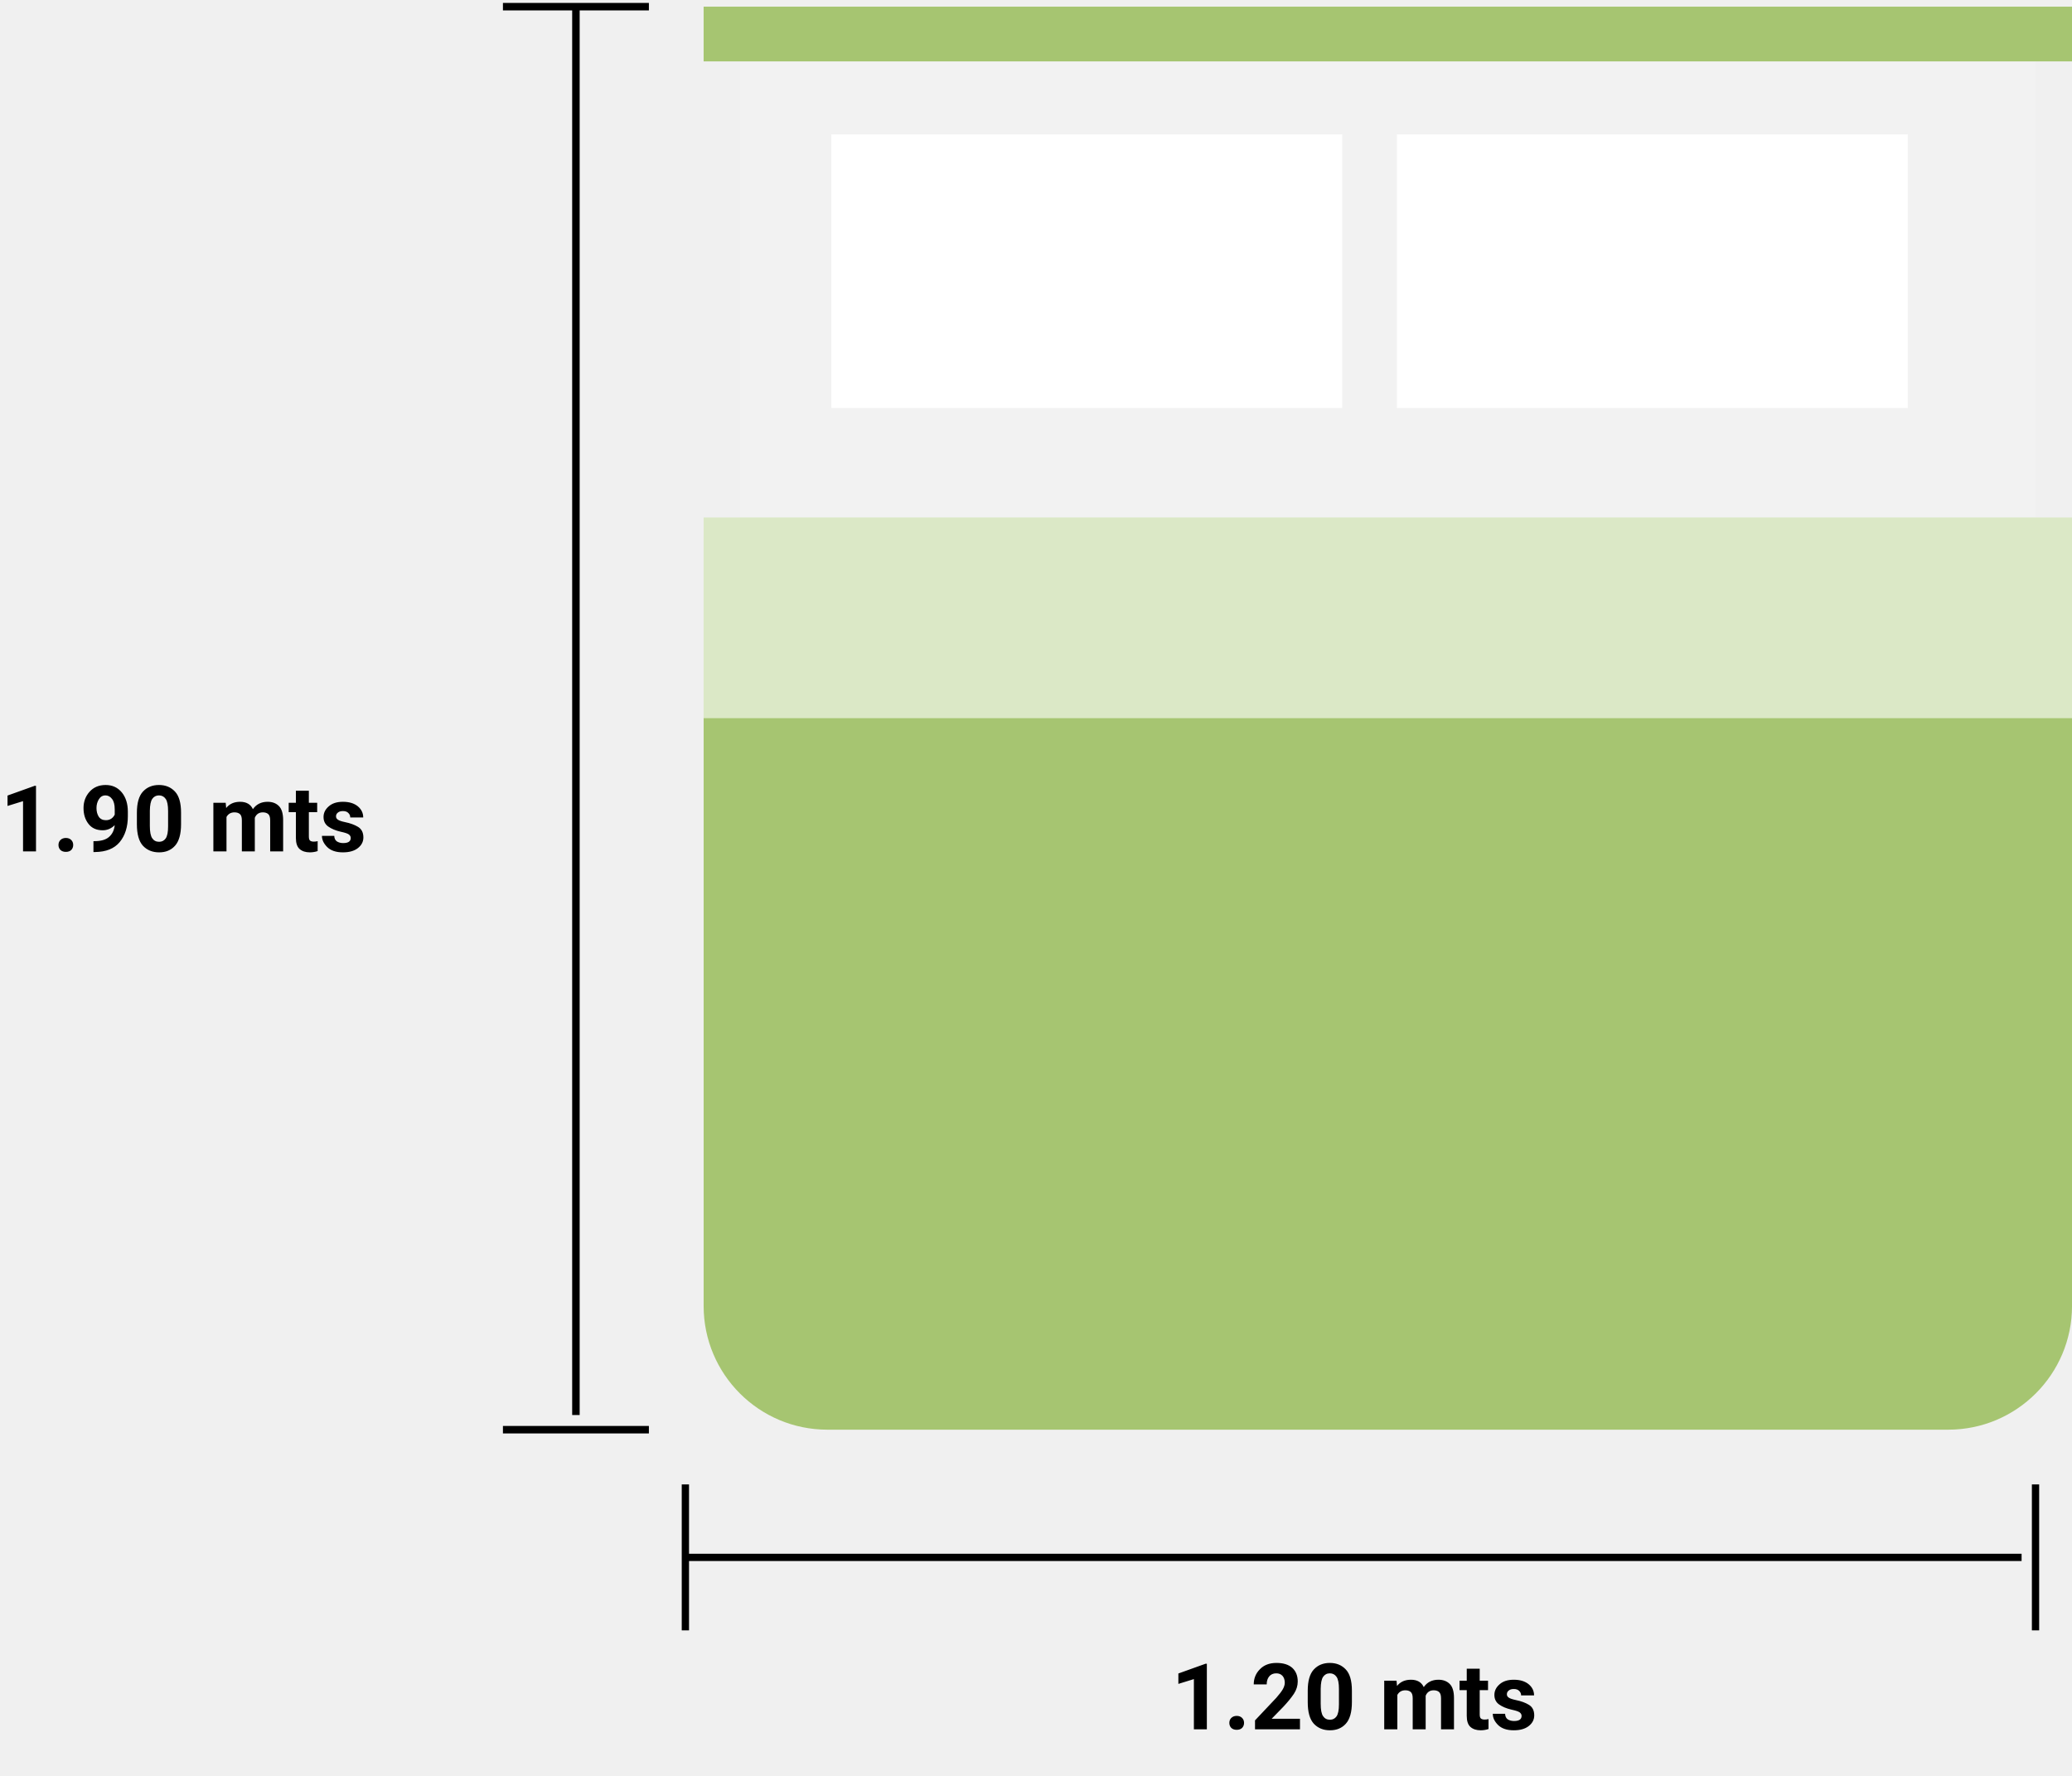
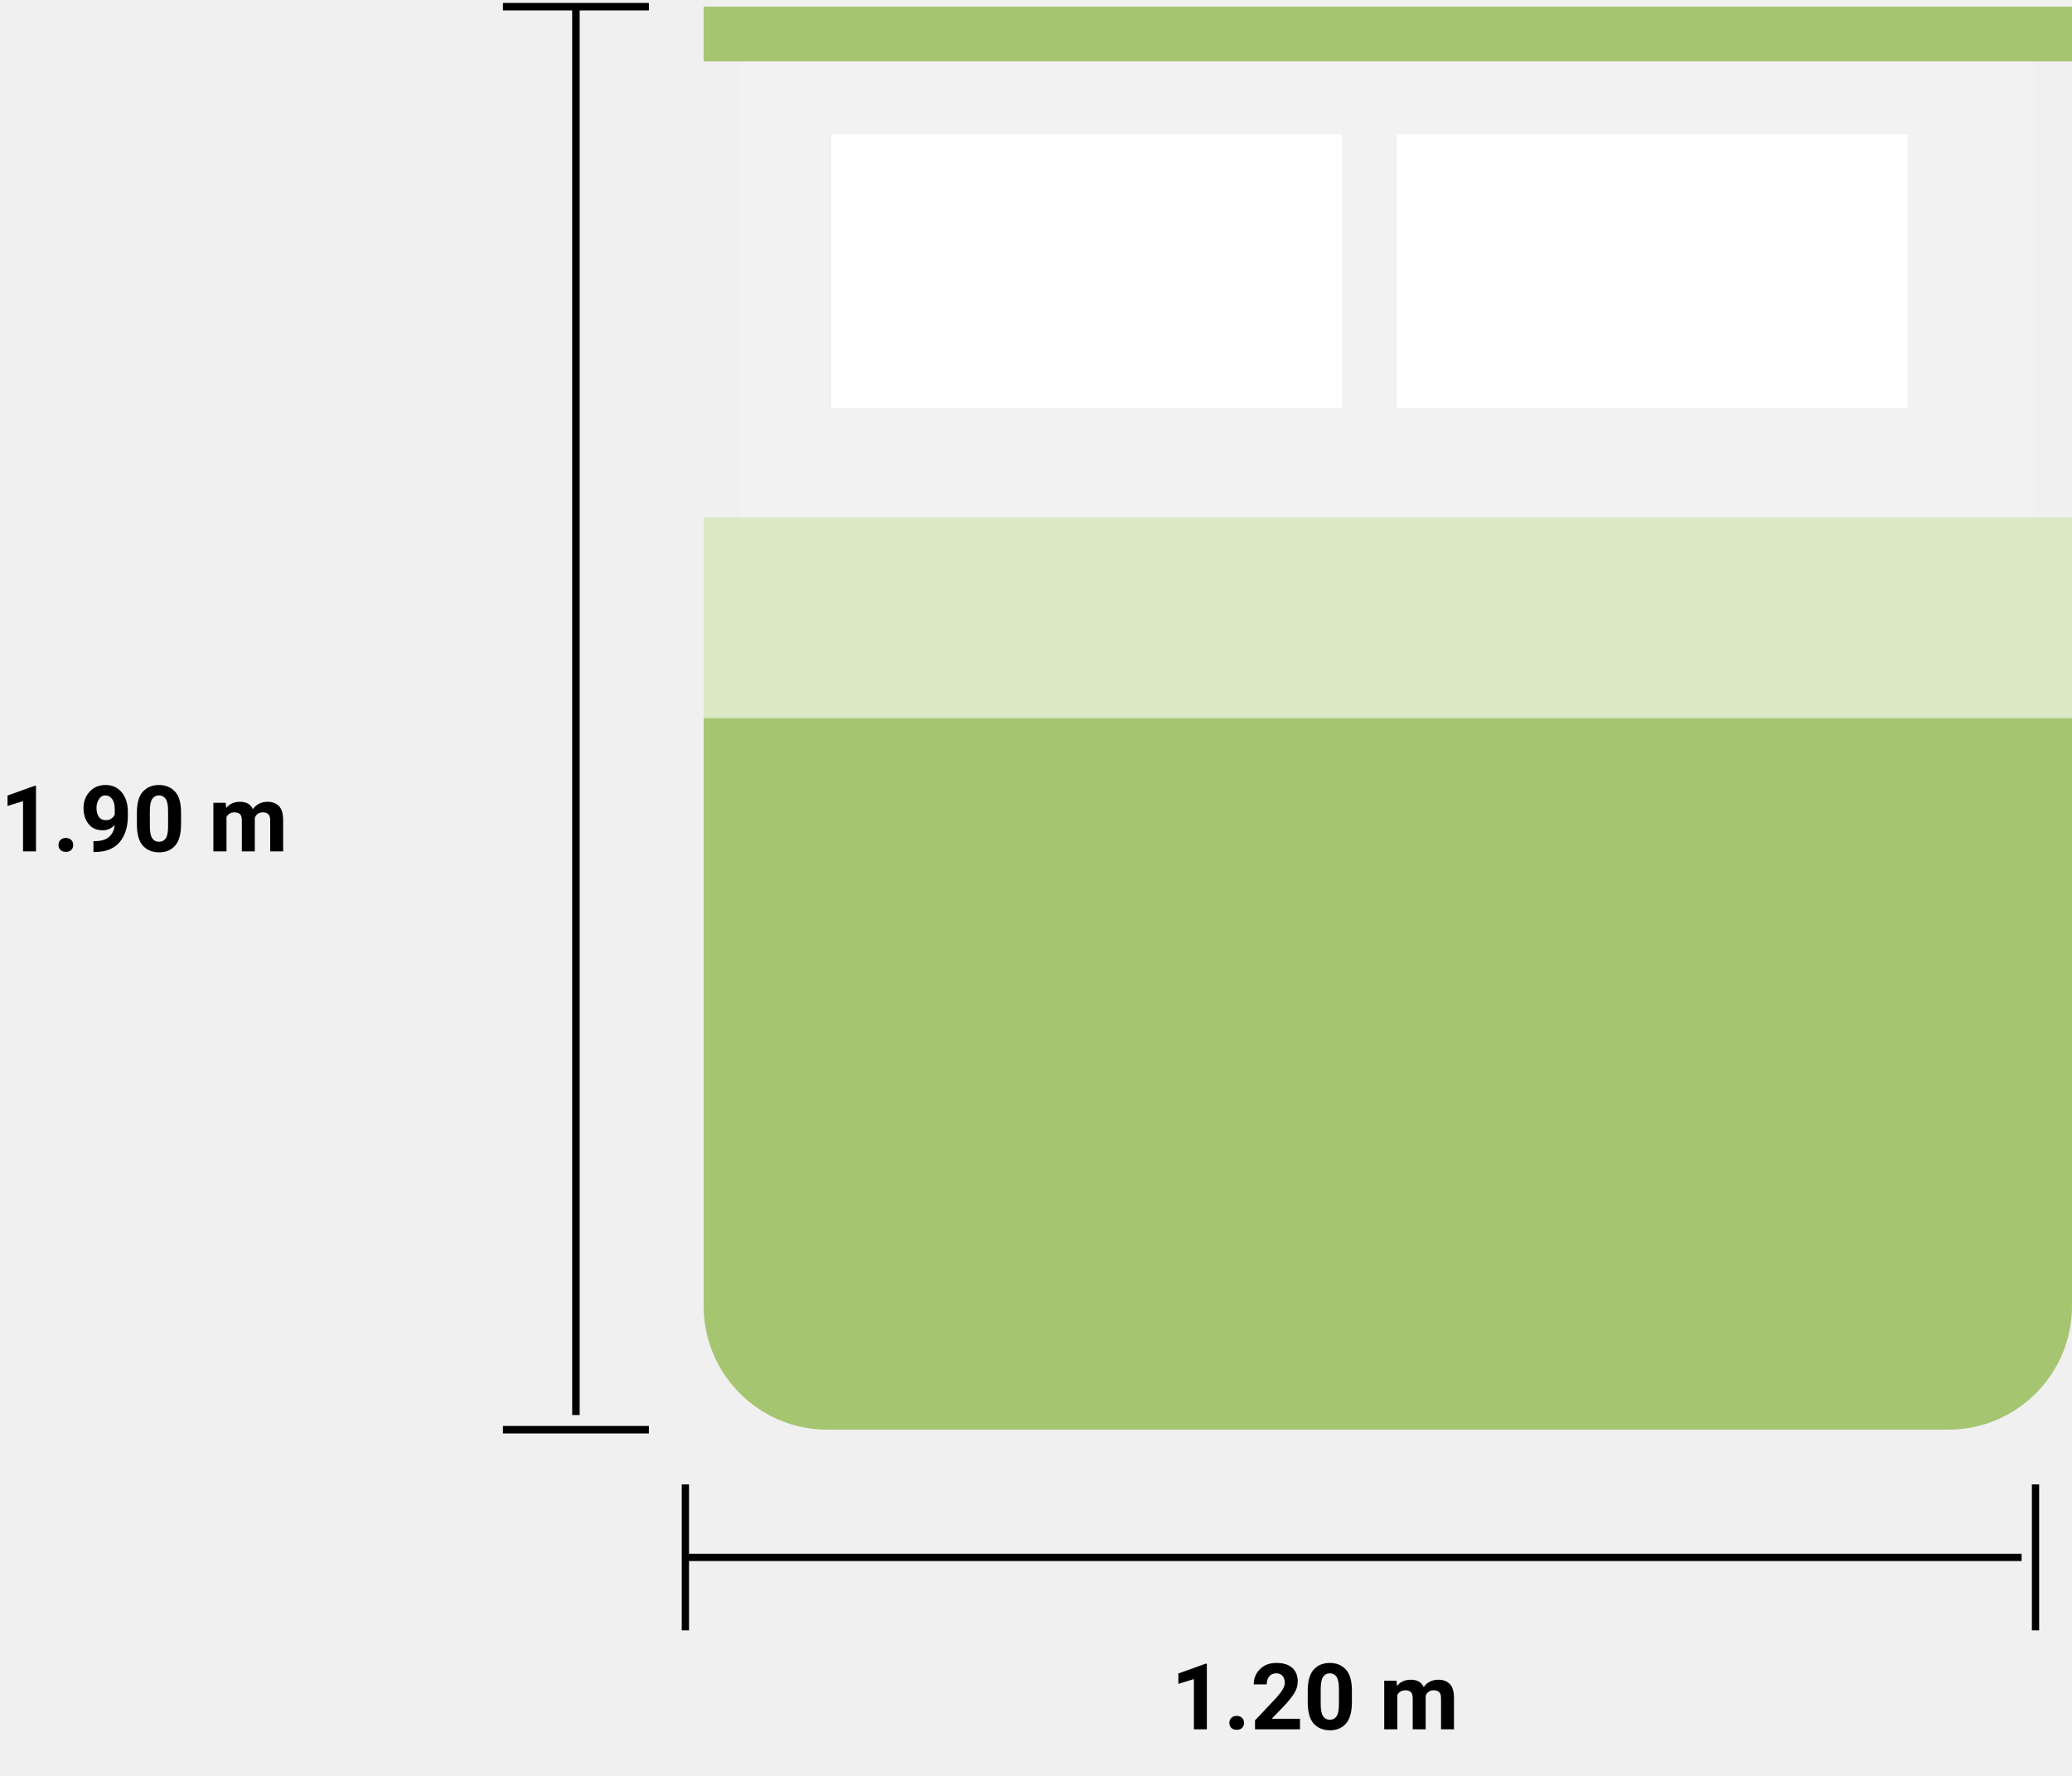
<svg xmlns="http://www.w3.org/2000/svg" id="Grupo_1194404" data-name="Grupo 1194404" width="202.333" height="173.412" viewBox="0 0 202.333 173.412">
  <defs>
    <clipPath id="clip-path">
      <rect id="Rectángulo_461422" data-name="Rectángulo 461422" width="202.333" height="173.412" fill="none" />
    </clipPath>
  </defs>
  <rect id="Rectángulo_461417" data-name="Rectángulo 461417" width="126.497" height="135.406" transform="translate(72.273 0.65)" fill="#f2f2f2" />
  <g id="Grupo_1194403" data-name="Grupo 1194403" transform="translate(0 0)">
    <g id="Grupo_1194402" data-name="Grupo 1194402" clip-path="url(#clip-path)">
      <path id="Trazado_1097348" data-name="Trazado 1097348" d="M160.1,116.666H50.649a12.084,12.084,0,0,1-12.083-12.085V29.365H172.19v75.216A12.085,12.085,0,0,1,160.1,116.666" transform="translate(30.145 22.953)" fill="#a6c571" />
      <rect id="Rectángulo_461418" data-name="Rectángulo 461418" width="133.624" height="19.598" transform="translate(68.709 50.537)" fill="#dbe8c6" />
      <rect id="Rectángulo_461419" data-name="Rectángulo 461419" width="133.624" height="5.345" transform="translate(68.709 0.65)" fill="#a6c571" />
      <rect id="Rectángulo_461420" data-name="Rectángulo 461420" width="49.886" height="26.725" transform="translate(81.181 13.122)" fill="#fff" />
      <rect id="Rectángulo_461421" data-name="Rectángulo 461421" width="49.886" height="26.725" transform="translate(136.412 13.122)" fill="#fff" />
-       <text id="_1.20_mts" data-name="1.20 mts" transform="translate(114.335 168.882)" font-size="9" font-family="Roboto-Bold, Roboto" font-weight="700">
-         <tspan x="0" y="0">1.20 mts</tspan>
+       <text id="_1.20_m" data-name="1.20 m" transform="translate(114.335 168.882)" font-size="9" font-family="Roboto-Bold, Roboto" font-weight="700">
+         <tspan x="0" y="0">1.20 m</tspan>
      </text>
-       <text id="_1.90_mts" data-name="1.90 mts" transform="translate(0 83.145)" font-size="9" font-family="Roboto-Bold, Roboto" font-weight="700">
-         <tspan x="0" y="0">1.90 mts</tspan>
+       <text id="_1.90_m" data-name="1.90 m" transform="translate(0 83.145)" font-size="9" font-family="Roboto-Bold, Roboto" font-weight="700">
+         <tspan x="0" y="0">1.90 m</tspan>
      </text>
      <line id="Línea_3548" data-name="Línea 3548" x2="14.253" transform="translate(49.112 0.651)" />
      <line id="Línea_3549" data-name="Línea 3549" x2="14.253" transform="translate(49.112 0.651)" fill="none" stroke="#000" stroke-miterlimit="10" stroke-width="0.73" />
      <line id="Línea_3550" data-name="Línea 3550" x2="14.253" transform="translate(49.112 139.62)" />
      <line id="Línea_3551" data-name="Línea 3551" x2="14.253" transform="translate(49.112 139.62)" fill="none" stroke="#000" stroke-miterlimit="10" stroke-width="0.73" />
      <line id="Línea_3552" data-name="Línea 3552" y2="137.536" transform="translate(56.239 0.651)" />
      <line id="Línea_3553" data-name="Línea 3553" y2="137.536" transform="translate(56.239 0.651)" fill="none" stroke="#000" stroke-miterlimit="10" stroke-width="0.73" />
      <line id="Línea_3554" data-name="Línea 3554" y1="14.253" transform="translate(66.928 144.965)" />
      <line id="Línea_3555" data-name="Línea 3555" y1="14.253" transform="translate(66.928 144.965)" fill="none" stroke="#000" stroke-miterlimit="10" stroke-width="0.711" />
      <line id="Línea_3556" data-name="Línea 3556" y1="14.253" transform="translate(198.771 144.965)" />
      <line id="Línea_3557" data-name="Línea 3557" y1="14.253" transform="translate(198.771 144.965)" fill="none" stroke="#000" stroke-miterlimit="10" stroke-width="0.711" />
      <line id="Línea_3558" data-name="Línea 3558" x2="130.483" transform="translate(66.928 152.091)" />
      <line id="Línea_3559" data-name="Línea 3559" x2="130.483" transform="translate(66.928 152.091)" fill="none" stroke="#000" stroke-miterlimit="10" stroke-width="0.711" />
    </g>
  </g>
</svg>
